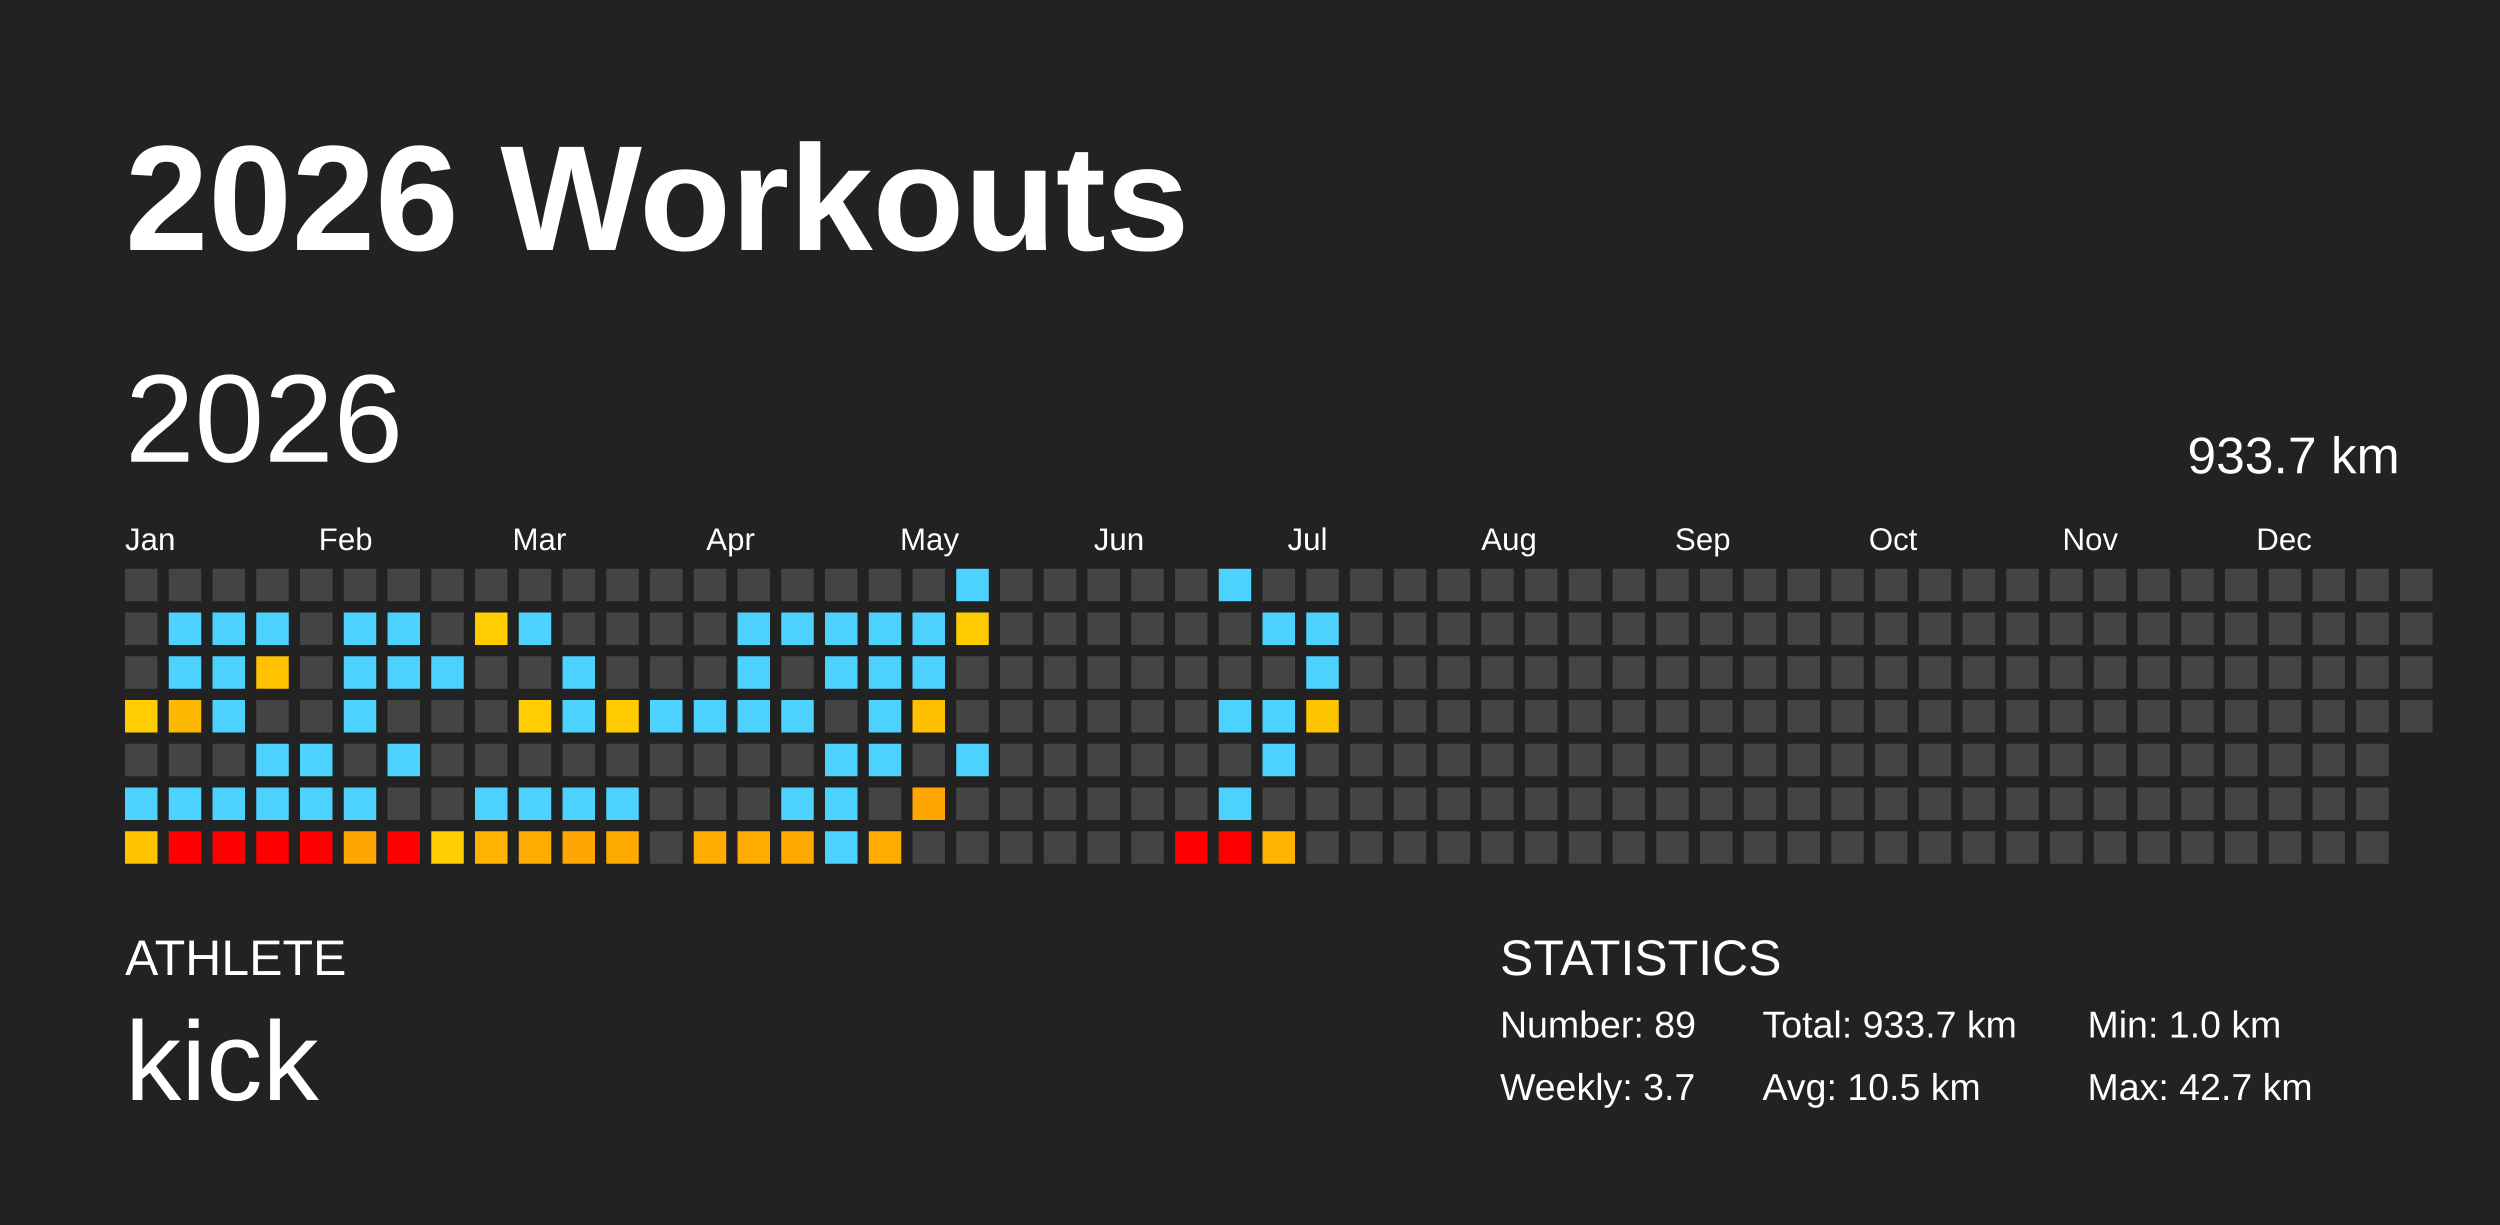
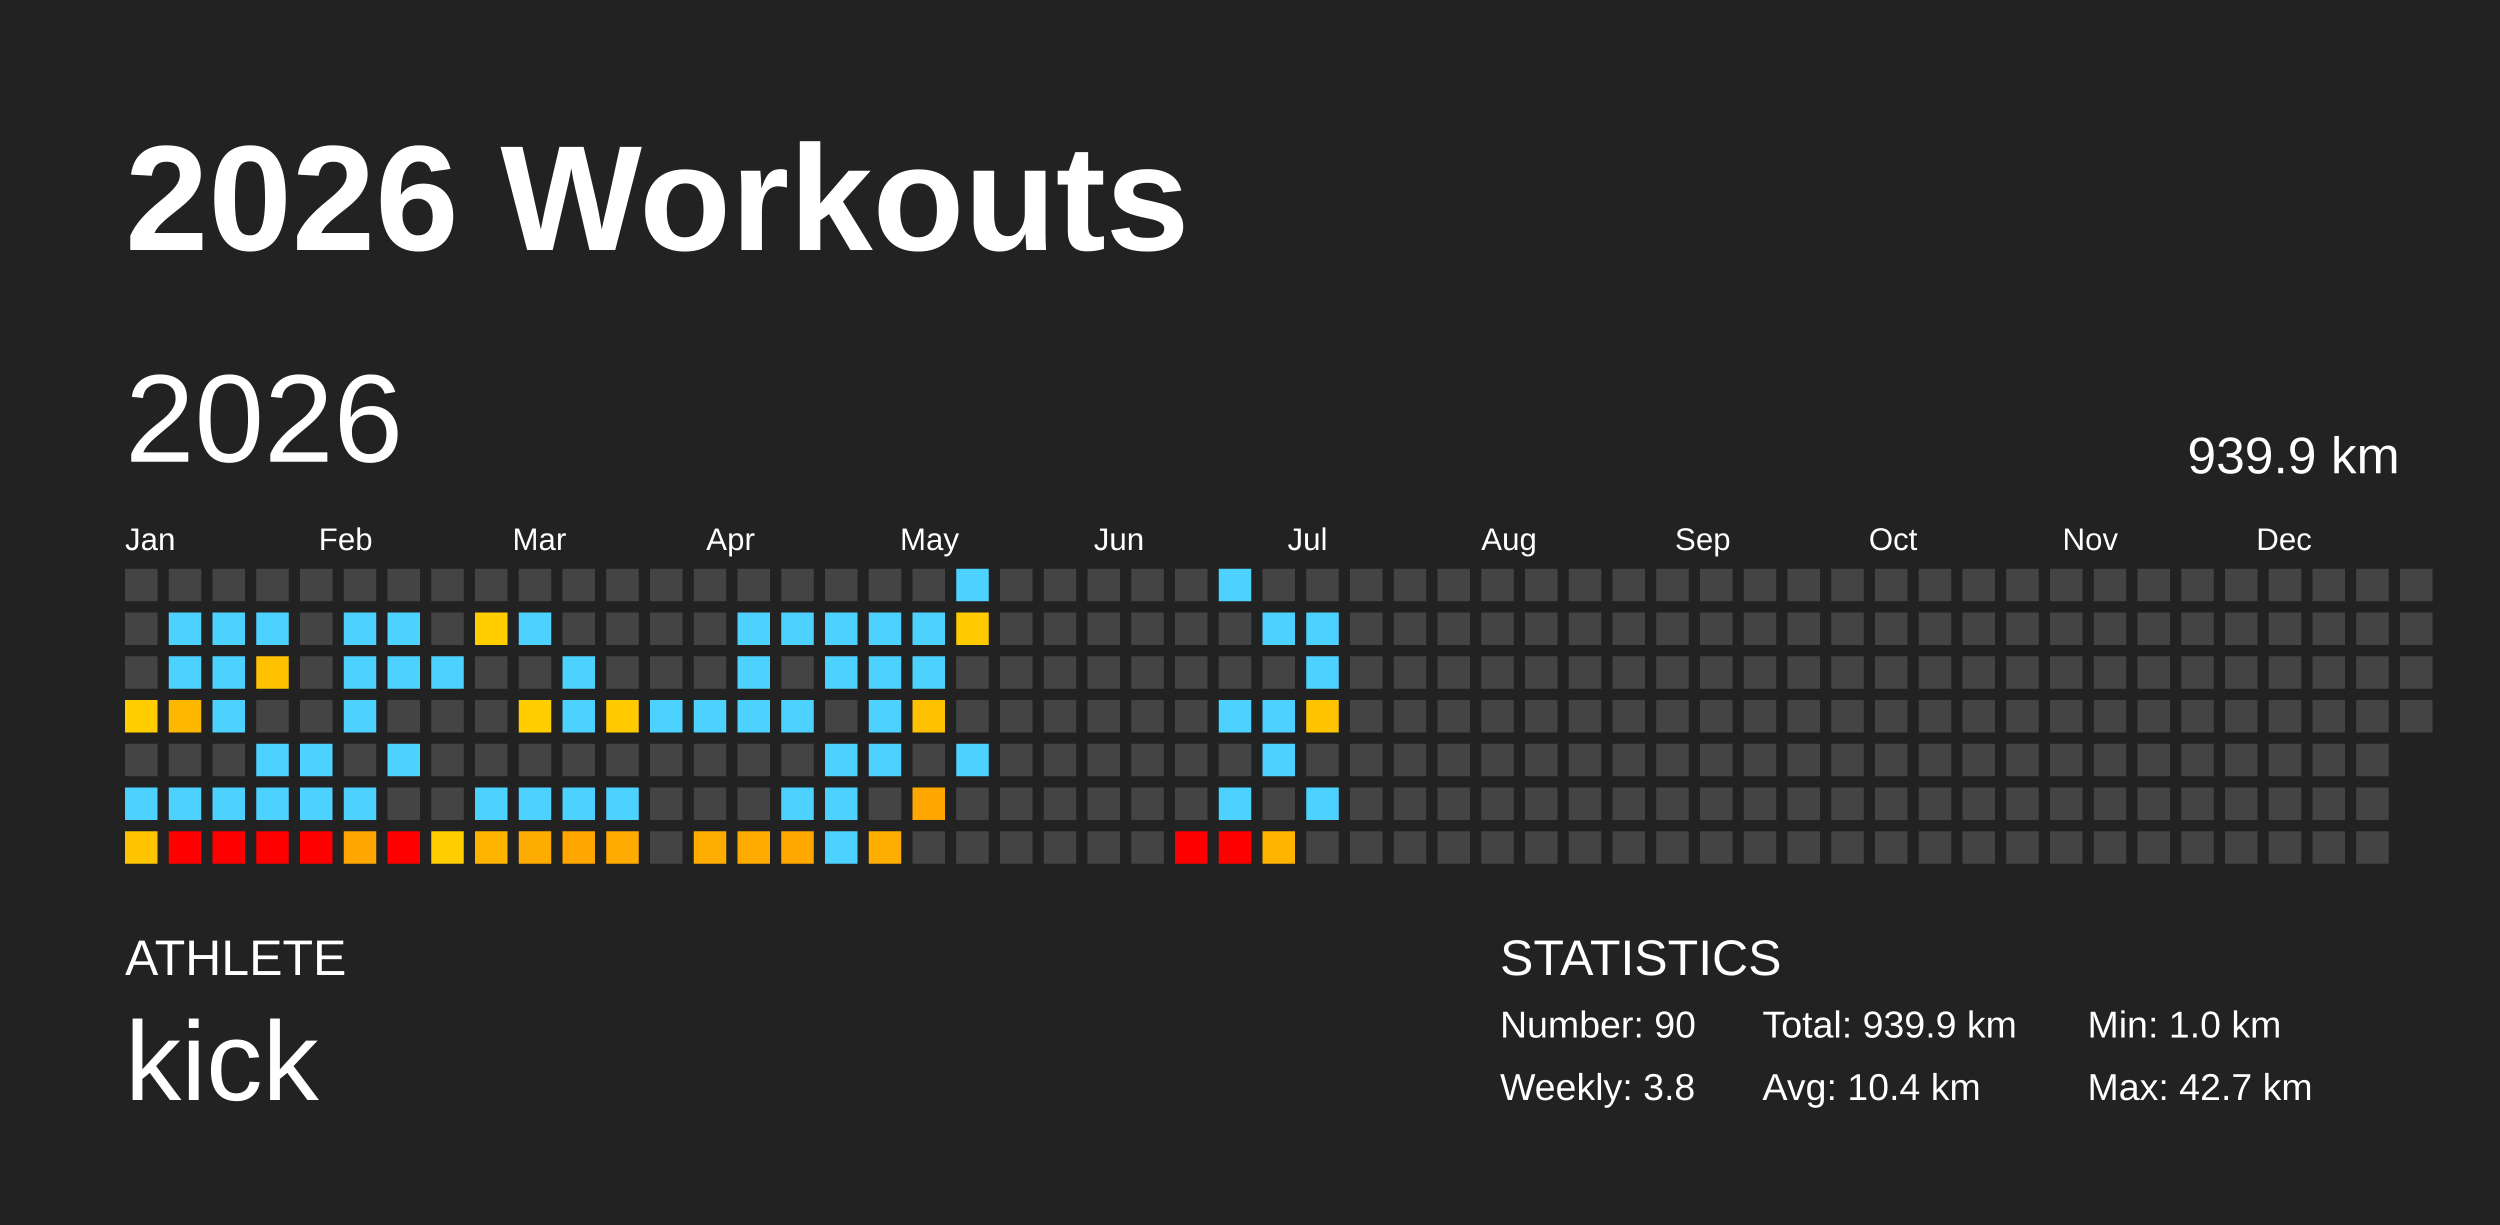
<svg xmlns="http://www.w3.org/2000/svg" baseProfile="full" height="98mm" version="1.1" viewBox="0,0,200,98" width="200mm">
  <defs />
  <rect fill="#222222" height="98" width="200" x="0" y="0" />
  <text fill="#FFFFFF" style="font-size:12px; font-family:Arial; font-weight:bold;" x="10" y="20">2026 Workouts</text>
  <text fill="#FFFFFF" style="font-size:4px; font-family:Arial" x="10" y="78">ATHLETE</text>
  <text fill="#FFFFFF" style="font-size:9px; font-family:Arial" x="10" y="88">kick</text>
  <text fill="#FFFFFF" style="font-size:4px; font-family:Arial" x="120" y="78">STATISTICS</text>
-   <text fill="#FFFFFF" style="font-size:3px; font-family:Arial" x="120" y="83">Number: 89</text>
-   <text fill="#FFFFFF" style="font-size:3px; font-family:Arial" x="120" y="88">Weekly: 3.7</text>
-   <text fill="#FFFFFF" style="font-size:3px; font-family:Arial" x="141" y="83">Total: 933.7 km</text>
-   <text fill="#FFFFFF" style="font-size:3px; font-family:Arial" x="141" y="88">Avg: 10.5 km</text>
+   <text fill="#FFFFFF" style="font-size:3px; font-family:Arial" x="120" y="83">Number: 90</text>
+   <text fill="#FFFFFF" style="font-size:3px; font-family:Arial" x="120" y="88">Weekly: 3.8</text>
+   <text fill="#FFFFFF" style="font-size:3px; font-family:Arial" x="141" y="83">Total: 939.9 km</text>
+   <text fill="#FFFFFF" style="font-size:3px; font-family:Arial" x="141" y="88">Avg: 10.4 km</text>
  <text fill="#FFFFFF" style="font-size:3px; font-family:Arial" x="167" y="83">Min: 1.0 km</text>
  <text fill="#FFFFFF" style="font-size:3px; font-family:Arial" x="167" y="88">Max: 42.7 km</text>
  <text dominant-baseline="hanging" fill="#FFFFFF" style="font-size:10.0px; font-family:Arial;" x="10" y="30">2026</text>
-   <text dominant-baseline="hanging" fill="#FFFFFF" style="font-size:4.125px; font-family:Arial;" x="175" y="35">933.7 km</text>
+   <text dominant-baseline="hanging" fill="#FFFFFF" style="font-size:4.125px; font-family:Arial;" x="175" y="35">939.9 km</text>
  <text fill="#FFFFFF" style="font-size:2.5px; font-family:Arial" x="10.0" y="44">Jan</text>
  <text fill="#FFFFFF" style="font-size:2.5px; font-family:Arial" x="25.5" y="44">Feb</text>
  <text fill="#FFFFFF" style="font-size:2.5px; font-family:Arial" x="41.0" y="44">Mar</text>
  <text fill="#FFFFFF" style="font-size:2.5px; font-family:Arial" x="56.5" y="44">Apr</text>
  <text fill="#FFFFFF" style="font-size:2.5px; font-family:Arial" x="72.0" y="44">May</text>
  <text fill="#FFFFFF" style="font-size:2.5px; font-family:Arial" x="87.5" y="44">Jun</text>
  <text fill="#FFFFFF" style="font-size:2.5px; font-family:Arial" x="103.0" y="44">Jul</text>
  <text fill="#FFFFFF" style="font-size:2.5px; font-family:Arial" x="118.5" y="44">Aug</text>
  <text fill="#FFFFFF" style="font-size:2.5px; font-family:Arial" x="134.0" y="44">Sep</text>
  <text fill="#FFFFFF" style="font-size:2.5px; font-family:Arial" x="149.5" y="44">Oct</text>
  <text fill="#FFFFFF" style="font-size:2.5px; font-family:Arial" x="165.0" y="44">Nov</text>
  <text fill="#FFFFFF" style="font-size:2.5px; font-family:Arial" x="180.5" y="44">Dec</text>
  <rect fill="#444444" height="2.6" width="2.6" x="10.0" y="45.5" />
  <rect fill="#444444" height="2.6" width="2.6" x="10.0" y="49.0" />
  <rect fill="#444444" height="2.6" width="2.6" x="10.0" y="52.5" />
  <rect fill="#ffcd00" height="2.6" width="2.6" x="10.0" y="56.0" />
  <rect fill="#444444" height="2.6" width="2.6" x="10.0" y="59.5" />
  <rect fill="#4dd2ff" height="2.6" width="2.6" x="10.0" y="63.0" />
  <rect fill="#ffc300" height="2.6" width="2.6" x="10.0" y="66.5" />
  <rect fill="#444444" height="2.6" width="2.6" x="13.5" y="45.5" />
  <rect fill="#4dd2ff" height="2.6" width="2.6" x="13.5" y="49.0" />
  <rect fill="#4dd2ff" height="2.6" width="2.6" x="13.5" y="52.5" />
  <rect fill="#ffb800" height="2.6" width="2.6" x="13.5" y="56.0" />
  <rect fill="#444444" height="2.6" width="2.6" x="13.5" y="59.5" />
  <rect fill="#4dd2ff" height="2.6" width="2.6" x="13.5" y="63.0" />
  <rect fill="red" height="2.6" width="2.6" x="13.5" y="66.5" />
  <rect fill="#444444" height="2.6" width="2.6" x="17.0" y="45.5" />
  <rect fill="#4dd2ff" height="2.6" width="2.6" x="17.0" y="49.0" />
  <rect fill="#4dd2ff" height="2.6" width="2.6" x="17.0" y="52.5" />
  <rect fill="#4dd2ff" height="2.6" width="2.6" x="17.0" y="56.0" />
  <rect fill="#444444" height="2.6" width="2.6" x="17.0" y="59.5" />
  <rect fill="#4dd2ff" height="2.6" width="2.6" x="17.0" y="63.0" />
  <rect fill="red" height="2.6" width="2.6" x="17.0" y="66.5" />
  <rect fill="#444444" height="2.6" width="2.6" x="20.5" y="45.5" />
  <rect fill="#4dd2ff" height="2.6" width="2.6" x="20.5" y="49.0" />
  <rect fill="#ffc100" height="2.6" width="2.6" x="20.5" y="52.5" />
  <rect fill="#444444" height="2.6" width="2.6" x="20.5" y="56.0" />
  <rect fill="#4dd2ff" height="2.6" width="2.6" x="20.5" y="59.5" />
  <rect fill="#4dd2ff" height="2.6" width="2.6" x="20.5" y="63.0" />
  <rect fill="red" height="2.6" width="2.6" x="20.5" y="66.5" />
  <rect fill="#444444" height="2.6" width="2.6" x="24.0" y="45.5" />
  <rect fill="#444444" height="2.6" width="2.6" x="24.0" y="49.0" />
  <rect fill="#444444" height="2.6" width="2.6" x="24.0" y="52.5" />
  <rect fill="#444444" height="2.6" width="2.6" x="24.0" y="56.0" />
  <rect fill="#4dd2ff" height="2.6" width="2.6" x="24.0" y="59.5" />
  <rect fill="#4dd2ff" height="2.6" width="2.6" x="24.0" y="63.0" />
  <rect fill="red" height="2.6" width="2.6" x="24.0" y="66.5" />
  <rect fill="#444444" height="2.6" width="2.6" x="27.5" y="45.5" />
  <rect fill="#4dd2ff" height="2.6" width="2.6" x="27.5" y="49.0" />
  <rect fill="#4dd2ff" height="2.6" width="2.6" x="27.5" y="52.5" />
  <rect fill="#4dd2ff" height="2.6" width="2.6" x="27.5" y="56.0" />
  <rect fill="#444444" height="2.6" width="2.6" x="27.5" y="59.5" />
  <rect fill="#4dd2ff" height="2.6" width="2.6" x="27.5" y="63.0" />
  <rect fill="#ffa700" height="2.6" width="2.6" x="27.5" y="66.5" />
  <rect fill="#444444" height="2.6" width="2.6" x="31.0" y="45.5" />
  <rect fill="#4dd2ff" height="2.6" width="2.6" x="31.0" y="49.0" />
  <rect fill="#4dd2ff" height="2.6" width="2.6" x="31.0" y="52.5" />
  <rect fill="#444444" height="2.6" width="2.6" x="31.0" y="56.0" />
  <rect fill="#4dd2ff" height="2.6" width="2.6" x="31.0" y="59.5" />
  <rect fill="#444444" height="2.6" width="2.6" x="31.0" y="63.0" />
  <rect fill="red" height="2.6" width="2.6" x="31.0" y="66.5" />
  <rect fill="#444444" height="2.6" width="2.6" x="34.5" y="45.5" />
  <rect fill="#444444" height="2.6" width="2.6" x="34.5" y="49.0" />
  <rect fill="#4dd2ff" height="2.6" width="2.6" x="34.5" y="52.5" />
  <rect fill="#444444" height="2.6" width="2.6" x="34.5" y="56.0" />
  <rect fill="#444444" height="2.6" width="2.6" x="34.5" y="59.5" />
  <rect fill="#444444" height="2.6" width="2.6" x="34.5" y="63.0" />
  <rect fill="#ffcd00" height="2.6" width="2.6" x="34.5" y="66.5" />
  <rect fill="#444444" height="2.6" width="2.6" x="38.0" y="45.5" />
  <rect fill="#ffcd00" height="2.6" width="2.6" x="38.0" y="49.0" />
  <rect fill="#444444" height="2.6" width="2.6" x="38.0" y="52.5" />
  <rect fill="#444444" height="2.6" width="2.6" x="38.0" y="56.0" />
  <rect fill="#444444" height="2.6" width="2.6" x="38.0" y="59.5" />
  <rect fill="#4dd2ff" height="2.6" width="2.6" x="38.0" y="63.0" />
  <rect fill="#ffb500" height="2.6" width="2.6" x="38.0" y="66.5" />
  <rect fill="#444444" height="2.6" width="2.6" x="41.5" y="45.5" />
  <rect fill="#4dd2ff" height="2.6" width="2.6" x="41.5" y="49.0" />
  <rect fill="#444444" height="2.6" width="2.6" x="41.5" y="52.5" />
  <rect fill="#ffcd00" height="2.6" width="2.6" x="41.5" y="56.0" />
  <rect fill="#444444" height="2.6" width="2.6" x="41.5" y="59.5" />
  <rect fill="#4dd2ff" height="2.6" width="2.6" x="41.5" y="63.0" />
  <rect fill="#ffac00" height="2.6" width="2.6" x="41.5" y="66.5" />
  <rect fill="#444444" height="2.6" width="2.6" x="45.0" y="45.5" />
  <rect fill="#444444" height="2.6" width="2.6" x="45.0" y="49.0" />
  <rect fill="#4dd2ff" height="2.6" width="2.6" x="45.0" y="52.5" />
  <rect fill="#4dd2ff" height="2.6" width="2.6" x="45.0" y="56.0" />
  <rect fill="#444444" height="2.6" width="2.6" x="45.0" y="59.5" />
  <rect fill="#4dd2ff" height="2.6" width="2.6" x="45.0" y="63.0" />
  <rect fill="#ffa600" height="2.6" width="2.6" x="45.0" y="66.5" />
  <rect fill="#444444" height="2.6" width="2.6" x="48.5" y="45.5" />
  <rect fill="#444444" height="2.6" width="2.6" x="48.5" y="49.0" />
  <rect fill="#444444" height="2.6" width="2.6" x="48.5" y="52.5" />
  <rect fill="#ffcb00" height="2.6" width="2.6" x="48.5" y="56.0" />
  <rect fill="#444444" height="2.6" width="2.6" x="48.5" y="59.5" />
  <rect fill="#4dd2ff" height="2.6" width="2.6" x="48.5" y="63.0" />
  <rect fill="#ffaa00" height="2.6" width="2.6" x="48.5" y="66.5" />
  <rect fill="#444444" height="2.6" width="2.6" x="52.0" y="45.5" />
  <rect fill="#444444" height="2.6" width="2.6" x="52.0" y="49.0" />
  <rect fill="#444444" height="2.6" width="2.6" x="52.0" y="52.5" />
  <rect fill="#4dd2ff" height="2.6" width="2.6" x="52.0" y="56.0" />
  <rect fill="#444444" height="2.6" width="2.6" x="52.0" y="59.5" />
  <rect fill="#444444" height="2.6" width="2.6" x="52.0" y="63.0" />
  <rect fill="#444444" height="2.6" width="2.6" x="52.0" y="66.5" />
  <rect fill="#444444" height="2.6" width="2.6" x="55.5" y="45.5" />
  <rect fill="#444444" height="2.6" width="2.6" x="55.5" y="49.0" />
  <rect fill="#444444" height="2.6" width="2.6" x="55.5" y="52.5" />
  <rect fill="#4dd2ff" height="2.6" width="2.6" x="55.5" y="56.0" />
  <rect fill="#444444" height="2.6" width="2.6" x="55.5" y="59.5" />
  <rect fill="#444444" height="2.6" width="2.6" x="55.5" y="63.0" />
  <rect fill="#ffad00" height="2.6" width="2.6" x="55.5" y="66.5" />
  <rect fill="#444444" height="2.6" width="2.6" x="59.0" y="45.5" />
  <rect fill="#4dd2ff" height="2.6" width="2.6" x="59.0" y="49.0" />
  <rect fill="#4dd2ff" height="2.6" width="2.6" x="59.0" y="52.5" />
  <rect fill="#4dd2ff" height="2.6" width="2.6" x="59.0" y="56.0" />
  <rect fill="#444444" height="2.6" width="2.6" x="59.0" y="59.5" />
  <rect fill="#444444" height="2.6" width="2.6" x="59.0" y="63.0" />
  <rect fill="#ffab00" height="2.6" width="2.6" x="59.0" y="66.5" />
  <rect fill="#444444" height="2.6" width="2.6" x="62.5" y="45.5" />
  <rect fill="#4dd2ff" height="2.6" width="2.6" x="62.5" y="49.0" />
  <rect fill="#444444" height="2.6" width="2.6" x="62.5" y="52.5" />
  <rect fill="#4dd2ff" height="2.6" width="2.6" x="62.5" y="56.0" />
  <rect fill="#444444" height="2.6" width="2.6" x="62.5" y="59.5" />
  <rect fill="#4dd2ff" height="2.6" width="2.6" x="62.5" y="63.0" />
  <rect fill="#ffa900" height="2.6" width="2.6" x="62.5" y="66.5" />
  <rect fill="#444444" height="2.6" width="2.6" x="66.0" y="45.5" />
  <rect fill="#4dd2ff" height="2.6" width="2.6" x="66.0" y="49.0" />
  <rect fill="#4dd2ff" height="2.6" width="2.6" x="66.0" y="52.5" />
  <rect fill="#444444" height="2.6" width="2.6" x="66.0" y="56.0" />
  <rect fill="#4dd2ff" height="2.6" width="2.6" x="66.0" y="59.5" />
  <rect fill="#4dd2ff" height="2.6" width="2.6" x="66.0" y="63.0" />
  <rect fill="#4dd2ff" height="2.6" width="2.6" x="66.0" y="66.5" />
  <rect fill="#444444" height="2.6" width="2.6" x="69.5" y="45.5" />
  <rect fill="#4dd2ff" height="2.6" width="2.6" x="69.5" y="49.0" />
  <rect fill="#4dd2ff" height="2.6" width="2.6" x="69.5" y="52.5" />
  <rect fill="#4dd2ff" height="2.6" width="2.6" x="69.5" y="56.0" />
  <rect fill="#4dd2ff" height="2.6" width="2.6" x="69.5" y="59.5" />
  <rect fill="#444444" height="2.6" width="2.6" x="69.5" y="63.0" />
  <rect fill="#ffae00" height="2.6" width="2.6" x="69.5" y="66.5" />
  <rect fill="#444444" height="2.6" width="2.6" x="73.0" y="45.5" />
  <rect fill="#4dd2ff" height="2.6" width="2.6" x="73.0" y="49.0" />
  <rect fill="#4dd2ff" height="2.6" width="2.6" x="73.0" y="52.5" />
  <rect fill="#ffc000" height="2.6" width="2.6" x="73.0" y="56.0" />
  <rect fill="#444444" height="2.6" width="2.6" x="73.0" y="59.5" />
  <rect fill="#ffa700" height="2.6" width="2.6" x="73.0" y="63.0" />
  <rect fill="#444444" height="2.6" width="2.6" x="73.0" y="66.5" />
  <rect fill="#4dd2ff" height="2.6" width="2.6" x="76.5" y="45.5" />
  <rect fill="#ffcb00" height="2.6" width="2.6" x="76.5" y="49.0" />
  <rect fill="#444444" height="2.6" width="2.6" x="76.5" y="52.5" />
  <rect fill="#444444" height="2.6" width="2.6" x="76.5" y="56.0" />
  <rect fill="#4dd2ff" height="2.6" width="2.6" x="76.5" y="59.5" />
  <rect fill="#444444" height="2.6" width="2.6" x="76.5" y="63.0" />
  <rect fill="#444444" height="2.6" width="2.6" x="76.5" y="66.5" />
  <rect fill="#444444" height="2.6" width="2.6" x="80.0" y="45.5" />
  <rect fill="#444444" height="2.6" width="2.6" x="80.0" y="49.0" />
  <rect fill="#444444" height="2.6" width="2.6" x="80.0" y="52.5" />
  <rect fill="#444444" height="2.6" width="2.6" x="80.0" y="56.0" />
  <rect fill="#444444" height="2.6" width="2.6" x="80.0" y="59.5" />
  <rect fill="#444444" height="2.6" width="2.6" x="80.0" y="63.0" />
  <rect fill="#444444" height="2.6" width="2.6" x="80.0" y="66.5" />
  <rect fill="#444444" height="2.6" width="2.6" x="83.5" y="45.5" />
  <rect fill="#444444" height="2.6" width="2.6" x="83.5" y="49.0" />
  <rect fill="#444444" height="2.6" width="2.6" x="83.5" y="52.5" />
  <rect fill="#444444" height="2.6" width="2.6" x="83.5" y="56.0" />
  <rect fill="#444444" height="2.6" width="2.6" x="83.5" y="59.5" />
  <rect fill="#444444" height="2.6" width="2.6" x="83.5" y="63.0" />
  <rect fill="#444444" height="2.6" width="2.6" x="83.5" y="66.5" />
  <rect fill="#444444" height="2.6" width="2.6" x="87.0" y="45.5" />
  <rect fill="#444444" height="2.6" width="2.6" x="87.0" y="49.0" />
  <rect fill="#444444" height="2.6" width="2.6" x="87.0" y="52.5" />
  <rect fill="#444444" height="2.6" width="2.6" x="87.0" y="56.0" />
  <rect fill="#444444" height="2.6" width="2.6" x="87.0" y="59.5" />
  <rect fill="#444444" height="2.6" width="2.6" x="87.0" y="63.0" />
  <rect fill="#444444" height="2.6" width="2.6" x="87.0" y="66.5" />
  <rect fill="#444444" height="2.6" width="2.6" x="90.5" y="45.5" />
  <rect fill="#444444" height="2.6" width="2.6" x="90.5" y="49.0" />
  <rect fill="#444444" height="2.6" width="2.6" x="90.5" y="52.5" />
  <rect fill="#444444" height="2.6" width="2.6" x="90.5" y="56.0" />
  <rect fill="#444444" height="2.6" width="2.6" x="90.5" y="59.5" />
  <rect fill="#444444" height="2.6" width="2.6" x="90.5" y="63.0" />
  <rect fill="#444444" height="2.6" width="2.6" x="90.5" y="66.5" />
  <rect fill="#444444" height="2.6" width="2.6" x="94.0" y="45.5" />
  <rect fill="#444444" height="2.6" width="2.6" x="94.0" y="49.0" />
  <rect fill="#444444" height="2.6" width="2.6" x="94.0" y="52.5" />
  <rect fill="#444444" height="2.6" width="2.6" x="94.0" y="56.0" />
  <rect fill="#444444" height="2.6" width="2.6" x="94.0" y="59.5" />
  <rect fill="#444444" height="2.6" width="2.6" x="94.0" y="63.0" />
  <rect fill="red" height="2.6" width="2.6" x="94.0" y="66.5" />
  <rect fill="#4dd2ff" height="2.6" width="2.6" x="97.5" y="45.5" />
  <rect fill="#444444" height="2.6" width="2.6" x="97.5" y="49.0" />
  <rect fill="#444444" height="2.6" width="2.6" x="97.5" y="52.5" />
  <rect fill="#4dd2ff" height="2.6" width="2.6" x="97.5" y="56.0" />
  <rect fill="#444444" height="2.6" width="2.6" x="97.5" y="59.5" />
  <rect fill="#4dd2ff" height="2.6" width="2.6" x="97.5" y="63.0" />
  <rect fill="red" height="2.6" width="2.6" x="97.5" y="66.5" />
  <rect fill="#444444" height="2.6" width="2.6" x="101.0" y="45.5" />
  <rect fill="#4dd2ff" height="2.6" width="2.6" x="101.0" y="49.0" />
  <rect fill="#444444" height="2.6" width="2.6" x="101.0" y="52.5" />
  <rect fill="#4dd2ff" height="2.6" width="2.6" x="101.0" y="56.0" />
  <rect fill="#4dd2ff" height="2.6" width="2.6" x="101.0" y="59.5" />
  <rect fill="#444444" height="2.6" width="2.6" x="101.0" y="63.0" />
  <rect fill="#ffb400" height="2.6" width="2.6" x="101.0" y="66.5" />
  <rect fill="#444444" height="2.6" width="2.6" x="104.5" y="45.5" />
  <rect fill="#4dd2ff" height="2.6" width="2.6" x="104.5" y="49.0" />
  <rect fill="#4dd2ff" height="2.6" width="2.6" x="104.5" y="52.5" />
  <rect fill="#ffc400" height="2.6" width="2.6" x="104.5" y="56.0" />
  <rect fill="#444444" height="2.6" width="2.6" x="104.5" y="59.5" />
-   <rect fill="#444444" height="2.6" width="2.6" x="104.5" y="63.0" />
+   <rect fill="#4dd2ff" height="2.6" width="2.6" x="104.5" y="63.0" />
  <rect fill="#444444" height="2.6" width="2.6" x="104.5" y="66.5" />
  <rect fill="#444444" height="2.6" width="2.6" x="108.0" y="45.5" />
  <rect fill="#444444" height="2.6" width="2.6" x="108.0" y="49.0" />
  <rect fill="#444444" height="2.6" width="2.6" x="108.0" y="52.5" />
  <rect fill="#444444" height="2.6" width="2.6" x="108.0" y="56.0" />
  <rect fill="#444444" height="2.6" width="2.6" x="108.0" y="59.5" />
  <rect fill="#444444" height="2.6" width="2.6" x="108.0" y="63.0" />
  <rect fill="#444444" height="2.6" width="2.6" x="108.0" y="66.5" />
  <rect fill="#444444" height="2.6" width="2.6" x="111.5" y="45.5" />
  <rect fill="#444444" height="2.6" width="2.6" x="111.5" y="49.0" />
  <rect fill="#444444" height="2.6" width="2.6" x="111.5" y="52.5" />
  <rect fill="#444444" height="2.6" width="2.6" x="111.5" y="56.0" />
  <rect fill="#444444" height="2.6" width="2.6" x="111.5" y="59.5" />
  <rect fill="#444444" height="2.6" width="2.6" x="111.5" y="63.0" />
  <rect fill="#444444" height="2.6" width="2.6" x="111.5" y="66.5" />
  <rect fill="#444444" height="2.6" width="2.6" x="115.0" y="45.5" />
  <rect fill="#444444" height="2.6" width="2.6" x="115.0" y="49.0" />
  <rect fill="#444444" height="2.6" width="2.6" x="115.0" y="52.5" />
  <rect fill="#444444" height="2.6" width="2.6" x="115.0" y="56.0" />
  <rect fill="#444444" height="2.6" width="2.6" x="115.0" y="59.5" />
  <rect fill="#444444" height="2.6" width="2.6" x="115.0" y="63.0" />
  <rect fill="#444444" height="2.6" width="2.6" x="115.0" y="66.5" />
  <rect fill="#444444" height="2.6" width="2.6" x="118.5" y="45.5" />
  <rect fill="#444444" height="2.6" width="2.6" x="118.5" y="49.0" />
  <rect fill="#444444" height="2.6" width="2.6" x="118.5" y="52.5" />
  <rect fill="#444444" height="2.6" width="2.6" x="118.5" y="56.0" />
  <rect fill="#444444" height="2.6" width="2.6" x="118.5" y="59.5" />
  <rect fill="#444444" height="2.6" width="2.6" x="118.5" y="63.0" />
  <rect fill="#444444" height="2.6" width="2.6" x="118.5" y="66.5" />
  <rect fill="#444444" height="2.6" width="2.6" x="122.0" y="45.5" />
  <rect fill="#444444" height="2.6" width="2.6" x="122.0" y="49.0" />
  <rect fill="#444444" height="2.6" width="2.6" x="122.0" y="52.5" />
  <rect fill="#444444" height="2.6" width="2.6" x="122.0" y="56.0" />
  <rect fill="#444444" height="2.6" width="2.6" x="122.0" y="59.5" />
  <rect fill="#444444" height="2.6" width="2.6" x="122.0" y="63.0" />
  <rect fill="#444444" height="2.6" width="2.6" x="122.0" y="66.5" />
  <rect fill="#444444" height="2.6" width="2.6" x="125.5" y="45.5" />
  <rect fill="#444444" height="2.6" width="2.6" x="125.5" y="49.0" />
  <rect fill="#444444" height="2.6" width="2.6" x="125.5" y="52.5" />
  <rect fill="#444444" height="2.6" width="2.6" x="125.5" y="56.0" />
  <rect fill="#444444" height="2.6" width="2.6" x="125.5" y="59.5" />
  <rect fill="#444444" height="2.6" width="2.6" x="125.5" y="63.0" />
  <rect fill="#444444" height="2.6" width="2.6" x="125.5" y="66.5" />
  <rect fill="#444444" height="2.6" width="2.6" x="129.0" y="45.5" />
  <rect fill="#444444" height="2.6" width="2.6" x="129.0" y="49.0" />
  <rect fill="#444444" height="2.6" width="2.6" x="129.0" y="52.5" />
  <rect fill="#444444" height="2.6" width="2.6" x="129.0" y="56.0" />
  <rect fill="#444444" height="2.6" width="2.6" x="129.0" y="59.5" />
  <rect fill="#444444" height="2.6" width="2.6" x="129.0" y="63.0" />
  <rect fill="#444444" height="2.6" width="2.6" x="129.0" y="66.5" />
  <rect fill="#444444" height="2.6" width="2.6" x="132.5" y="45.5" />
  <rect fill="#444444" height="2.6" width="2.6" x="132.5" y="49.0" />
  <rect fill="#444444" height="2.6" width="2.6" x="132.5" y="52.5" />
  <rect fill="#444444" height="2.6" width="2.6" x="132.5" y="56.0" />
  <rect fill="#444444" height="2.6" width="2.6" x="132.5" y="59.5" />
  <rect fill="#444444" height="2.6" width="2.6" x="132.5" y="63.0" />
  <rect fill="#444444" height="2.6" width="2.6" x="132.5" y="66.5" />
  <rect fill="#444444" height="2.6" width="2.6" x="136.0" y="45.5" />
  <rect fill="#444444" height="2.6" width="2.6" x="136.0" y="49.0" />
  <rect fill="#444444" height="2.6" width="2.6" x="136.0" y="52.5" />
  <rect fill="#444444" height="2.6" width="2.6" x="136.0" y="56.0" />
  <rect fill="#444444" height="2.6" width="2.6" x="136.0" y="59.5" />
  <rect fill="#444444" height="2.6" width="2.6" x="136.0" y="63.0" />
  <rect fill="#444444" height="2.6" width="2.6" x="136.0" y="66.5" />
  <rect fill="#444444" height="2.6" width="2.6" x="139.5" y="45.5" />
  <rect fill="#444444" height="2.6" width="2.6" x="139.5" y="49.0" />
  <rect fill="#444444" height="2.6" width="2.6" x="139.5" y="52.5" />
  <rect fill="#444444" height="2.6" width="2.6" x="139.5" y="56.0" />
  <rect fill="#444444" height="2.6" width="2.6" x="139.5" y="59.5" />
  <rect fill="#444444" height="2.6" width="2.6" x="139.5" y="63.0" />
  <rect fill="#444444" height="2.6" width="2.6" x="139.5" y="66.5" />
  <rect fill="#444444" height="2.6" width="2.6" x="143.0" y="45.5" />
  <rect fill="#444444" height="2.6" width="2.6" x="143.0" y="49.0" />
  <rect fill="#444444" height="2.6" width="2.6" x="143.0" y="52.5" />
  <rect fill="#444444" height="2.6" width="2.6" x="143.0" y="56.0" />
  <rect fill="#444444" height="2.6" width="2.6" x="143.0" y="59.5" />
  <rect fill="#444444" height="2.6" width="2.6" x="143.0" y="63.0" />
  <rect fill="#444444" height="2.6" width="2.6" x="143.0" y="66.5" />
  <rect fill="#444444" height="2.6" width="2.6" x="146.5" y="45.5" />
  <rect fill="#444444" height="2.6" width="2.6" x="146.5" y="49.0" />
  <rect fill="#444444" height="2.6" width="2.6" x="146.5" y="52.5" />
  <rect fill="#444444" height="2.6" width="2.6" x="146.5" y="56.0" />
  <rect fill="#444444" height="2.6" width="2.6" x="146.5" y="59.5" />
  <rect fill="#444444" height="2.6" width="2.6" x="146.5" y="63.0" />
  <rect fill="#444444" height="2.6" width="2.6" x="146.5" y="66.5" />
  <rect fill="#444444" height="2.6" width="2.6" x="150.0" y="45.5" />
  <rect fill="#444444" height="2.6" width="2.6" x="150.0" y="49.0" />
  <rect fill="#444444" height="2.6" width="2.6" x="150.0" y="52.5" />
  <rect fill="#444444" height="2.6" width="2.6" x="150.0" y="56.0" />
  <rect fill="#444444" height="2.6" width="2.6" x="150.0" y="59.5" />
  <rect fill="#444444" height="2.6" width="2.6" x="150.0" y="63.0" />
  <rect fill="#444444" height="2.6" width="2.6" x="150.0" y="66.5" />
  <rect fill="#444444" height="2.6" width="2.6" x="153.5" y="45.5" />
  <rect fill="#444444" height="2.6" width="2.6" x="153.5" y="49.0" />
  <rect fill="#444444" height="2.6" width="2.6" x="153.5" y="52.5" />
  <rect fill="#444444" height="2.6" width="2.6" x="153.5" y="56.0" />
  <rect fill="#444444" height="2.6" width="2.6" x="153.5" y="59.5" />
  <rect fill="#444444" height="2.6" width="2.6" x="153.5" y="63.0" />
  <rect fill="#444444" height="2.6" width="2.6" x="153.5" y="66.5" />
  <rect fill="#444444" height="2.6" width="2.6" x="157.0" y="45.5" />
  <rect fill="#444444" height="2.6" width="2.6" x="157.0" y="49.0" />
  <rect fill="#444444" height="2.6" width="2.6" x="157.0" y="52.5" />
  <rect fill="#444444" height="2.6" width="2.6" x="157.0" y="56.0" />
  <rect fill="#444444" height="2.6" width="2.6" x="157.0" y="59.5" />
  <rect fill="#444444" height="2.6" width="2.6" x="157.0" y="63.0" />
  <rect fill="#444444" height="2.6" width="2.6" x="157.0" y="66.5" />
  <rect fill="#444444" height="2.6" width="2.6" x="160.5" y="45.5" />
  <rect fill="#444444" height="2.6" width="2.6" x="160.5" y="49.0" />
  <rect fill="#444444" height="2.6" width="2.6" x="160.5" y="52.5" />
  <rect fill="#444444" height="2.6" width="2.6" x="160.5" y="56.0" />
  <rect fill="#444444" height="2.6" width="2.6" x="160.5" y="59.5" />
  <rect fill="#444444" height="2.6" width="2.6" x="160.5" y="63.0" />
  <rect fill="#444444" height="2.6" width="2.6" x="160.5" y="66.5" />
  <rect fill="#444444" height="2.6" width="2.6" x="164.0" y="45.5" />
  <rect fill="#444444" height="2.6" width="2.6" x="164.0" y="49.0" />
  <rect fill="#444444" height="2.6" width="2.6" x="164.0" y="52.5" />
  <rect fill="#444444" height="2.6" width="2.6" x="164.0" y="56.0" />
  <rect fill="#444444" height="2.6" width="2.6" x="164.0" y="59.5" />
  <rect fill="#444444" height="2.6" width="2.6" x="164.0" y="63.0" />
  <rect fill="#444444" height="2.6" width="2.6" x="164.0" y="66.5" />
  <rect fill="#444444" height="2.6" width="2.6" x="167.5" y="45.5" />
  <rect fill="#444444" height="2.6" width="2.6" x="167.5" y="49.0" />
  <rect fill="#444444" height="2.6" width="2.6" x="167.5" y="52.5" />
  <rect fill="#444444" height="2.6" width="2.6" x="167.5" y="56.0" />
  <rect fill="#444444" height="2.6" width="2.6" x="167.5" y="59.5" />
  <rect fill="#444444" height="2.6" width="2.6" x="167.5" y="63.0" />
  <rect fill="#444444" height="2.6" width="2.6" x="167.5" y="66.5" />
  <rect fill="#444444" height="2.6" width="2.6" x="171.0" y="45.5" />
  <rect fill="#444444" height="2.6" width="2.6" x="171.0" y="49.0" />
  <rect fill="#444444" height="2.6" width="2.6" x="171.0" y="52.5" />
  <rect fill="#444444" height="2.6" width="2.6" x="171.0" y="56.0" />
  <rect fill="#444444" height="2.6" width="2.6" x="171.0" y="59.5" />
  <rect fill="#444444" height="2.6" width="2.6" x="171.0" y="63.0" />
  <rect fill="#444444" height="2.6" width="2.6" x="171.0" y="66.5" />
  <rect fill="#444444" height="2.6" width="2.6" x="174.5" y="45.5" />
  <rect fill="#444444" height="2.6" width="2.6" x="174.5" y="49.0" />
  <rect fill="#444444" height="2.6" width="2.6" x="174.5" y="52.5" />
  <rect fill="#444444" height="2.6" width="2.6" x="174.5" y="56.0" />
  <rect fill="#444444" height="2.6" width="2.6" x="174.5" y="59.5" />
  <rect fill="#444444" height="2.6" width="2.6" x="174.5" y="63.0" />
  <rect fill="#444444" height="2.6" width="2.6" x="174.5" y="66.5" />
  <rect fill="#444444" height="2.6" width="2.6" x="178.0" y="45.5" />
  <rect fill="#444444" height="2.6" width="2.6" x="178.0" y="49.0" />
  <rect fill="#444444" height="2.6" width="2.6" x="178.0" y="52.5" />
  <rect fill="#444444" height="2.6" width="2.6" x="178.0" y="56.0" />
  <rect fill="#444444" height="2.6" width="2.6" x="178.0" y="59.5" />
  <rect fill="#444444" height="2.6" width="2.6" x="178.0" y="63.0" />
  <rect fill="#444444" height="2.6" width="2.6" x="178.0" y="66.5" />
  <rect fill="#444444" height="2.6" width="2.6" x="181.5" y="45.5" />
  <rect fill="#444444" height="2.6" width="2.6" x="181.5" y="49.0" />
  <rect fill="#444444" height="2.6" width="2.6" x="181.5" y="52.5" />
  <rect fill="#444444" height="2.6" width="2.6" x="181.5" y="56.0" />
  <rect fill="#444444" height="2.6" width="2.6" x="181.5" y="59.5" />
  <rect fill="#444444" height="2.6" width="2.6" x="181.5" y="63.0" />
  <rect fill="#444444" height="2.6" width="2.6" x="181.5" y="66.5" />
  <rect fill="#444444" height="2.6" width="2.6" x="185.0" y="45.5" />
  <rect fill="#444444" height="2.6" width="2.6" x="185.0" y="49.0" />
  <rect fill="#444444" height="2.6" width="2.6" x="185.0" y="52.5" />
  <rect fill="#444444" height="2.6" width="2.6" x="185.0" y="56.0" />
  <rect fill="#444444" height="2.6" width="2.6" x="185.0" y="59.5" />
  <rect fill="#444444" height="2.6" width="2.6" x="185.0" y="63.0" />
  <rect fill="#444444" height="2.6" width="2.6" x="185.0" y="66.5" />
  <rect fill="#444444" height="2.6" width="2.6" x="188.5" y="45.5" />
  <rect fill="#444444" height="2.6" width="2.6" x="188.5" y="49.0" />
  <rect fill="#444444" height="2.6" width="2.6" x="188.5" y="52.5" />
  <rect fill="#444444" height="2.6" width="2.6" x="188.5" y="56.0" />
  <rect fill="#444444" height="2.6" width="2.6" x="188.5" y="59.5" />
  <rect fill="#444444" height="2.6" width="2.6" x="188.5" y="63.0" />
  <rect fill="#444444" height="2.6" width="2.6" x="188.5" y="66.5" />
  <rect fill="#444444" height="2.6" width="2.6" x="192.0" y="45.5" />
  <rect fill="#444444" height="2.6" width="2.6" x="192.0" y="49.0" />
  <rect fill="#444444" height="2.6" width="2.6" x="192.0" y="52.5" />
  <rect fill="#444444" height="2.6" width="2.6" x="192.0" y="56.0" />
</svg>
